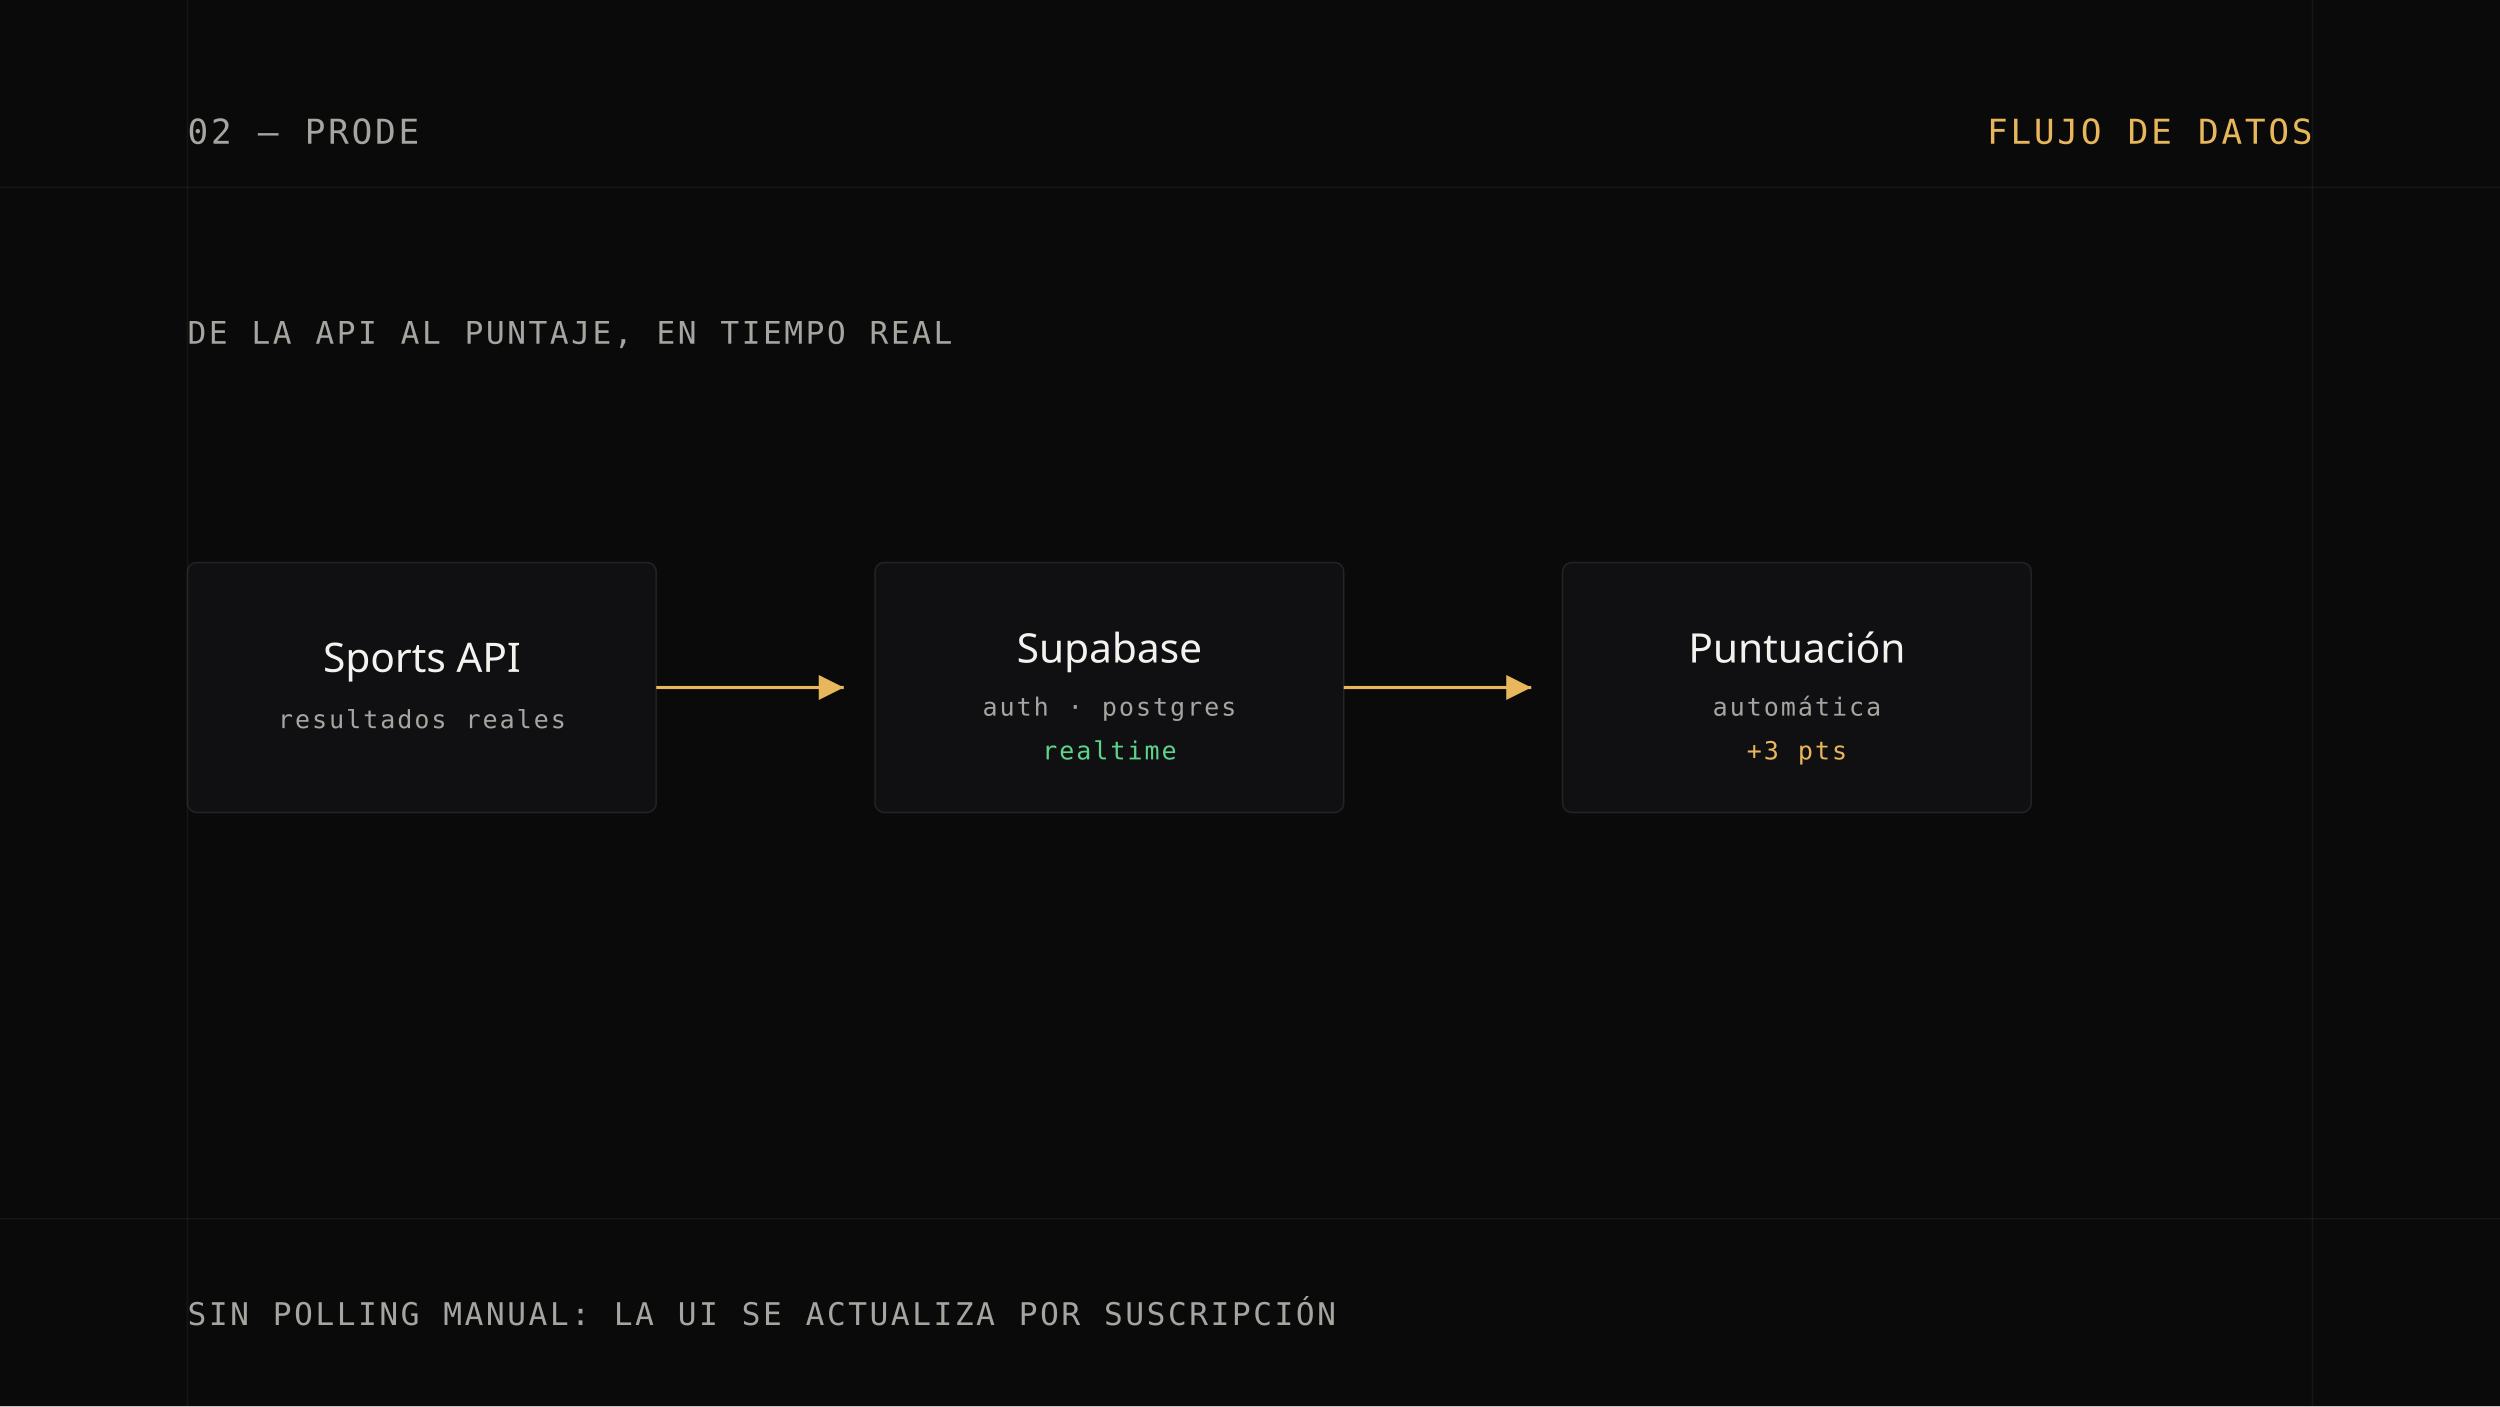
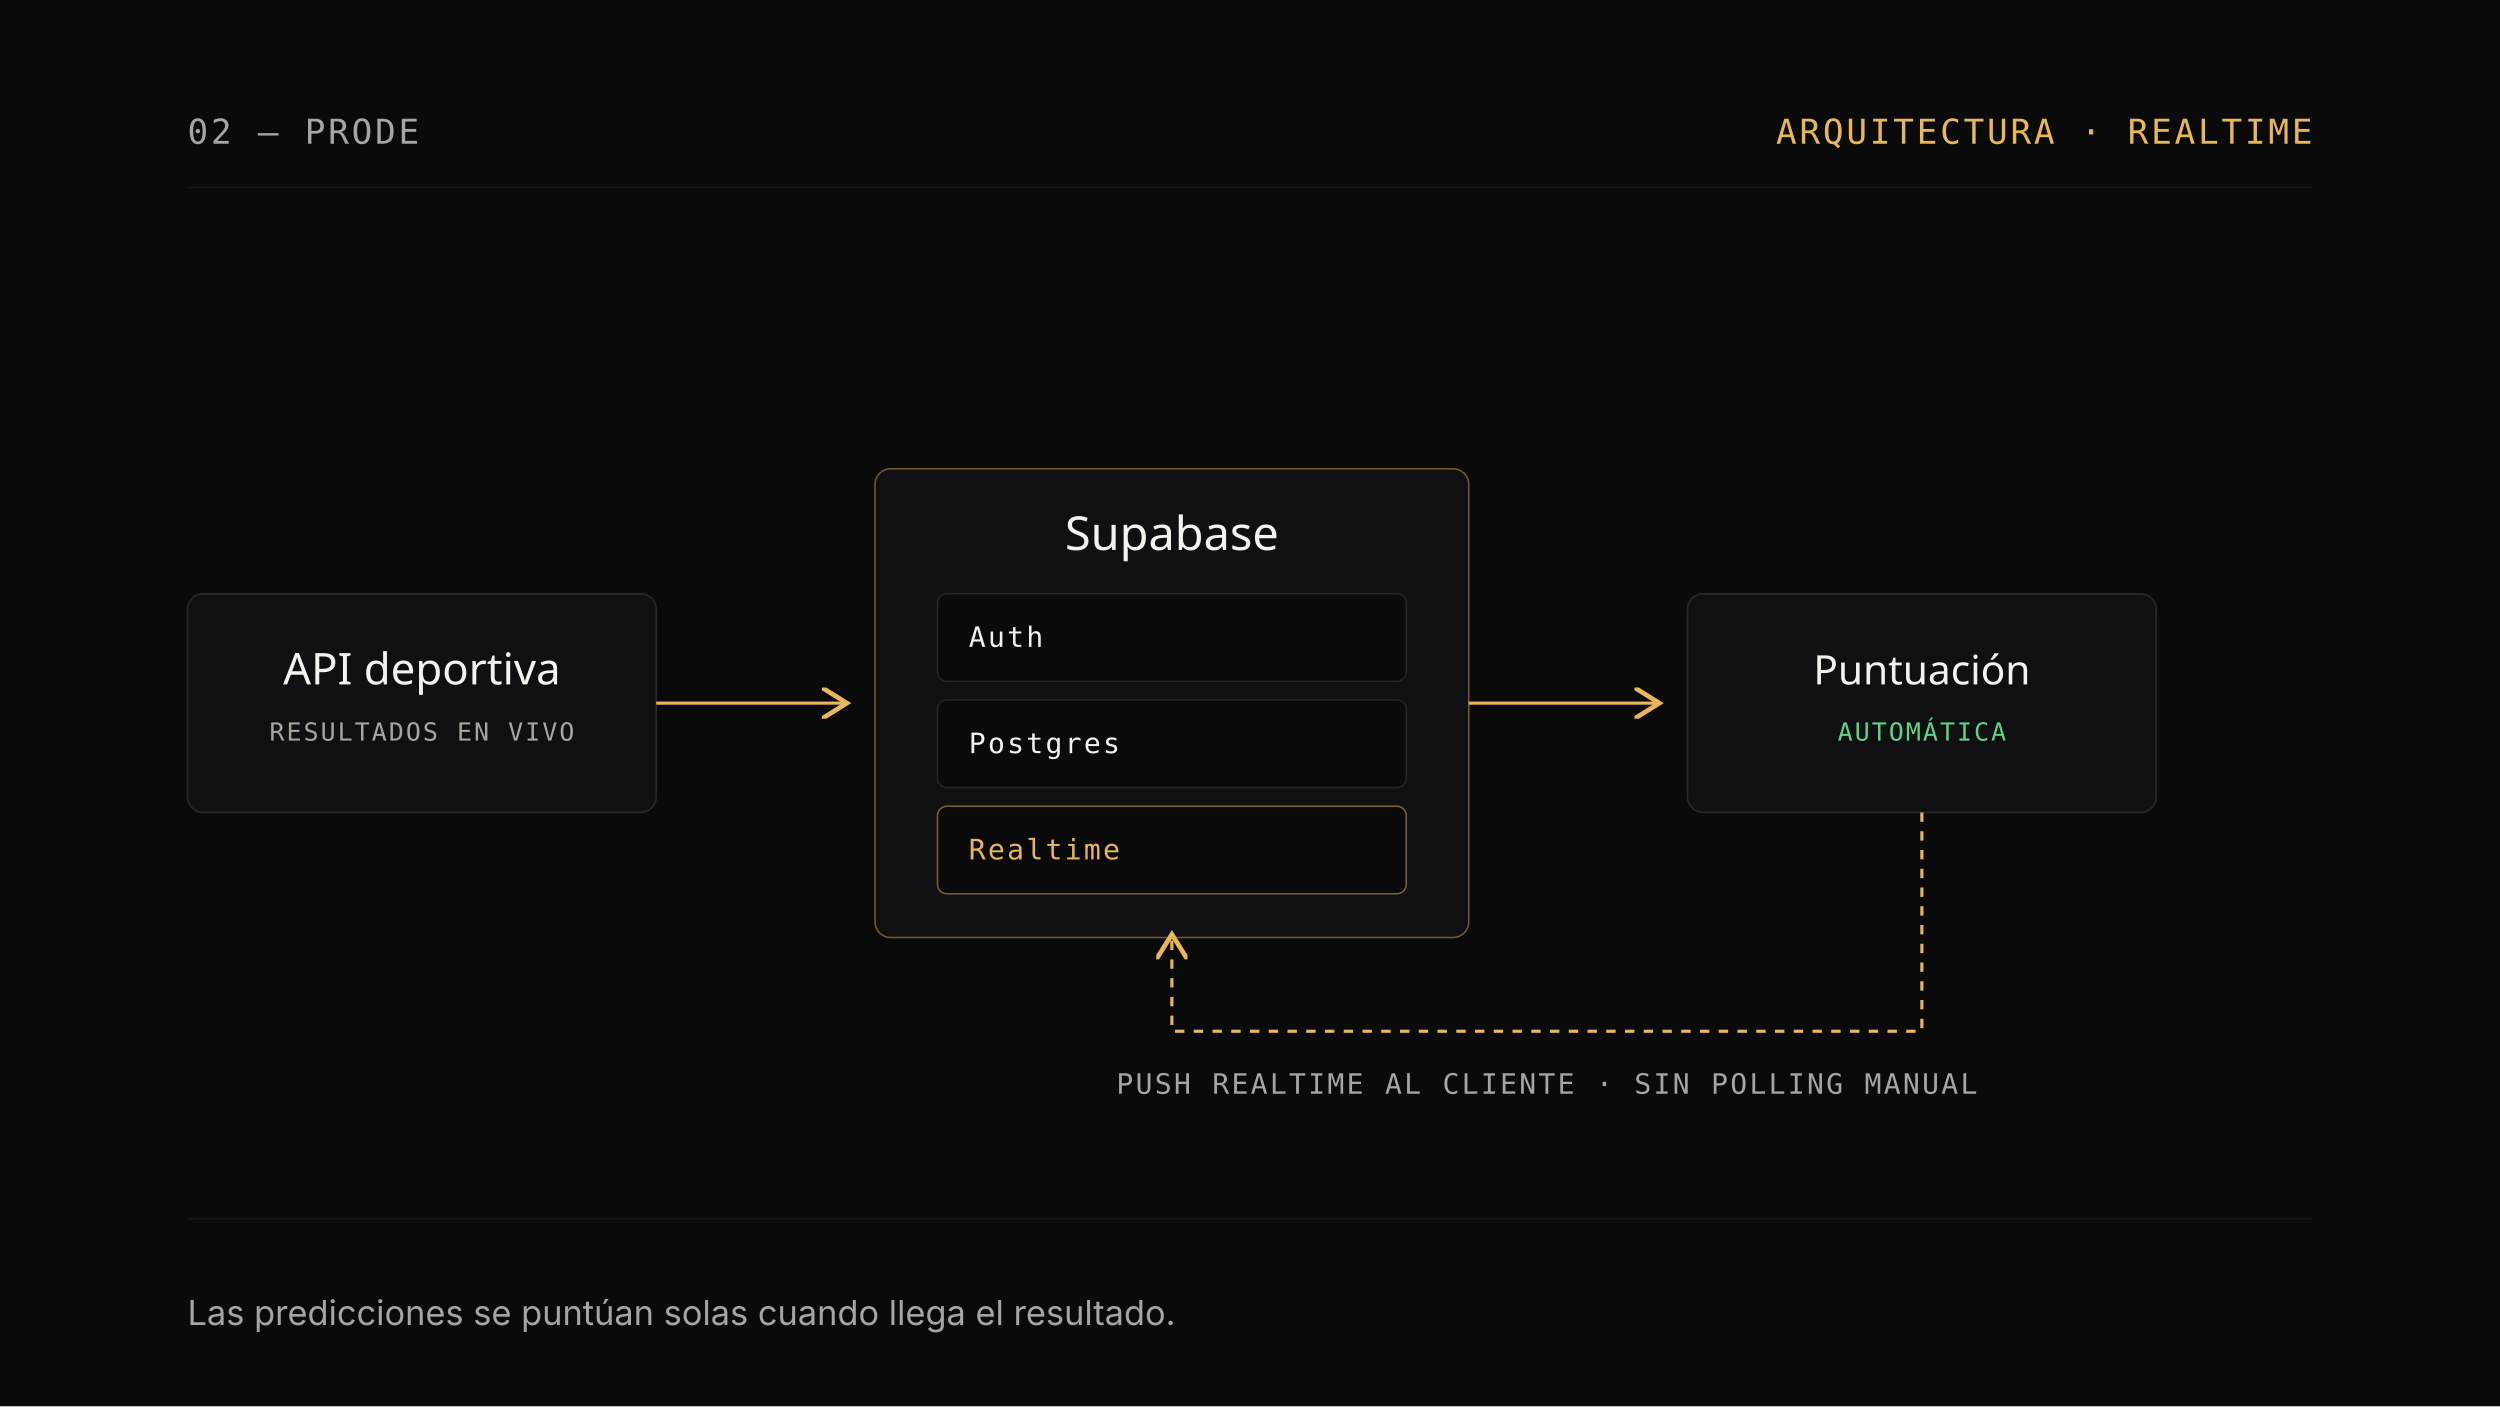
- <svg xmlns="http://www.w3.org/2000/svg" width="1600" height="900" viewBox="0 0 1600 900" role="img" aria-label="Prode: flujo de datos desde las APIs deportivas hasta la puntuación en tiempo real">
+ <svg xmlns="http://www.w3.org/2000/svg" width="1600" height="900" viewBox="0 0 1600 900" role="img" aria-label="Arquitectura de Prode: de la API deportiva a Supabase y a la puntuación automática en tiempo real">
  <defs>
    <style>
      .mono { font-family: "JetBrains Mono", ui-monospace, monospace; letter-spacing: 0.08em; }
      .display { font-family: "Space Grotesk", system-ui, sans-serif; }
      .body { font-family: "Inter", system-ui, sans-serif; }
    </style>
+     <marker id="arrow" markerWidth="10" markerHeight="10" refX="7" refY="5" orient="auto">
+       <path d="M0 0 L8 5 L0 10" fill="none" stroke="#e8b75c" stroke-width="1.5" />
+     </marker>
  </defs>
  <rect width="1600" height="900" fill="#0a0a0b" />
  <g stroke="rgba(255,255,255,0.05)" stroke-width="1">
-     <line x1="120" y1="0" x2="120" y2="900" />
-     <line x1="1480" y1="0" x2="1480" y2="900" />
-     <line x1="0" y1="120" x2="1600" y2="120" />
-     <line x1="0" y1="780" x2="1600" y2="780" />
+     <line x1="120" y1="120" x2="1480" y2="120" />
+     <line x1="120" y1="780" x2="1480" y2="780" />
  </g>
  <text x="120" y="92" class="mono" font-size="22" fill="#a6a5a0">02 — PRODE</text>
-   <text x="1480" y="92" class="mono" font-size="22" fill="#e8b75c" text-anchor="end">FLUJO DE DATOS</text>
-   <text x="120" y="220" class="mono" font-size="20" fill="#a6a5a0">DE LA API AL PUNTAJE, EN TIEMPO REAL</text>
-   <g>
-     <rect x="120" y="360" width="300" height="160" rx="6" fill="#101012" stroke="rgba(255,255,255,0.09)" />
-     <text x="270" y="430" class="display" font-size="26" fill="#f3f2ee" text-anchor="middle">Sports API</text>
-     <text x="270" y="466" class="mono" font-size="16" fill="#a6a5a0" text-anchor="middle">resultados reales</text>
-     <rect x="560" y="360" width="300" height="160" rx="6" fill="#101012" stroke="rgba(255,255,255,0.09)" />
-     <text x="710" y="424" class="display" font-size="26" fill="#f3f2ee" text-anchor="middle">Supabase</text>
-     <text x="710" y="458" class="mono" font-size="16" fill="#a6a5a0" text-anchor="middle">auth · postgres</text>
-     <text x="710" y="486" class="mono" font-size="16" fill="#5fd38a" text-anchor="middle">realtime</text>
-     <rect x="1000" y="360" width="300" height="160" rx="6" fill="#101012" stroke="rgba(255,255,255,0.09)" />
-     <text x="1150" y="424" class="display" font-size="26" fill="#f3f2ee" text-anchor="middle">Puntuación</text>
-     <text x="1150" y="458" class="mono" font-size="16" fill="#a6a5a0" text-anchor="middle">automática</text>
-     <text x="1150" y="486" class="mono" font-size="16" fill="#e8b75c" text-anchor="middle">+3 pts</text>
+   <text x="1480" y="92" class="mono" font-size="22" fill="#e8b75c" text-anchor="end">ARQUITECTURA · REALTIME</text>
+   <rect x="120" y="380" width="300" height="140" rx="10" fill="#101012" stroke="rgba(255,255,255,0.12)" />
+   <text x="270" y="438" class="display" font-size="28" fill="#f3f2ee" text-anchor="middle">API deportiva</text>
+   <text x="270" y="474" class="mono" font-size="16" fill="#a6a5a0" text-anchor="middle">RESULTADOS EN VIVO</text>
+   <line x1="420" y1="450" x2="540" y2="450" stroke="#e8b75c" stroke-width="2" marker-end="url(#arrow)" />
+   <rect x="560" y="300" width="380" height="300" rx="10" fill="#101012" stroke="#e8b75c" stroke-opacity="0.45" />
+   <text x="750" y="352" class="display" font-size="30" fill="#f3f2ee" text-anchor="middle">Supabase</text>
+   <g class="mono" font-size="18">
+     <rect x="600" y="380" width="300" height="56" rx="6" fill="#0a0a0b" stroke="rgba(255,255,255,0.1)" />
+     <text x="620" y="414" fill="#f3f2ee">Auth</text>
+     <rect x="600" y="448" width="300" height="56" rx="6" fill="#0a0a0b" stroke="rgba(255,255,255,0.1)" />
+     <text x="620" y="482" fill="#f3f2ee">Postgres</text>
+     <rect x="600" y="516" width="300" height="56" rx="6" fill="#0a0a0b" stroke="rgba(232,183,92,0.5)" />
+     <text x="620" y="550" fill="#e8b75c">Realtime</text>
  </g>
-   <g stroke="#e8b75c" stroke-width="2" fill="none">
-     <line x1="420" y1="440" x2="540" y2="440" />
-     <path d="M540 440 l-16 -8 v16 z" fill="#e8b75c" stroke="none" />
-     <line x1="860" y1="440" x2="980" y2="440" />
-     <path d="M980 440 l-16 -8 v16 z" fill="#e8b75c" stroke="none" />
-   </g>
-   <text x="120" y="848" class="mono" font-size="20" fill="#a6a5a0">SIN POLLING MANUAL: LA UI SE ACTUALIZA POR SUSCRIPCIÓN</text>
+   <line x1="940" y1="450" x2="1060" y2="450" stroke="#e8b75c" stroke-width="2" marker-end="url(#arrow)" />
+   <rect x="1080" y="380" width="300" height="140" rx="10" fill="#101012" stroke="rgba(255,255,255,0.12)" />
+   <text x="1230" y="438" class="display" font-size="26" fill="#f3f2ee" text-anchor="middle">Puntuación</text>
+   <text x="1230" y="474" class="mono" font-size="16" fill="#5fd38a" text-anchor="middle">AUTOMÁTICA</text>
+   <path d="M1230 520 L1230 660 L750 660 L750 600" fill="none" stroke="#e8b75c" stroke-width="2" stroke-dasharray="6 6" marker-end="url(#arrow)" />
+   <text x="990" y="700" class="mono" font-size="18" fill="#a6a5a0" text-anchor="middle">PUSH REALTIME AL CLIENTE · SIN POLLING MANUAL</text>
+   <text x="120" y="848" class="body" font-size="22" fill="#a6a5a0">Las predicciones se puntúan solas cuando llega el resultado.</text>
</svg>
